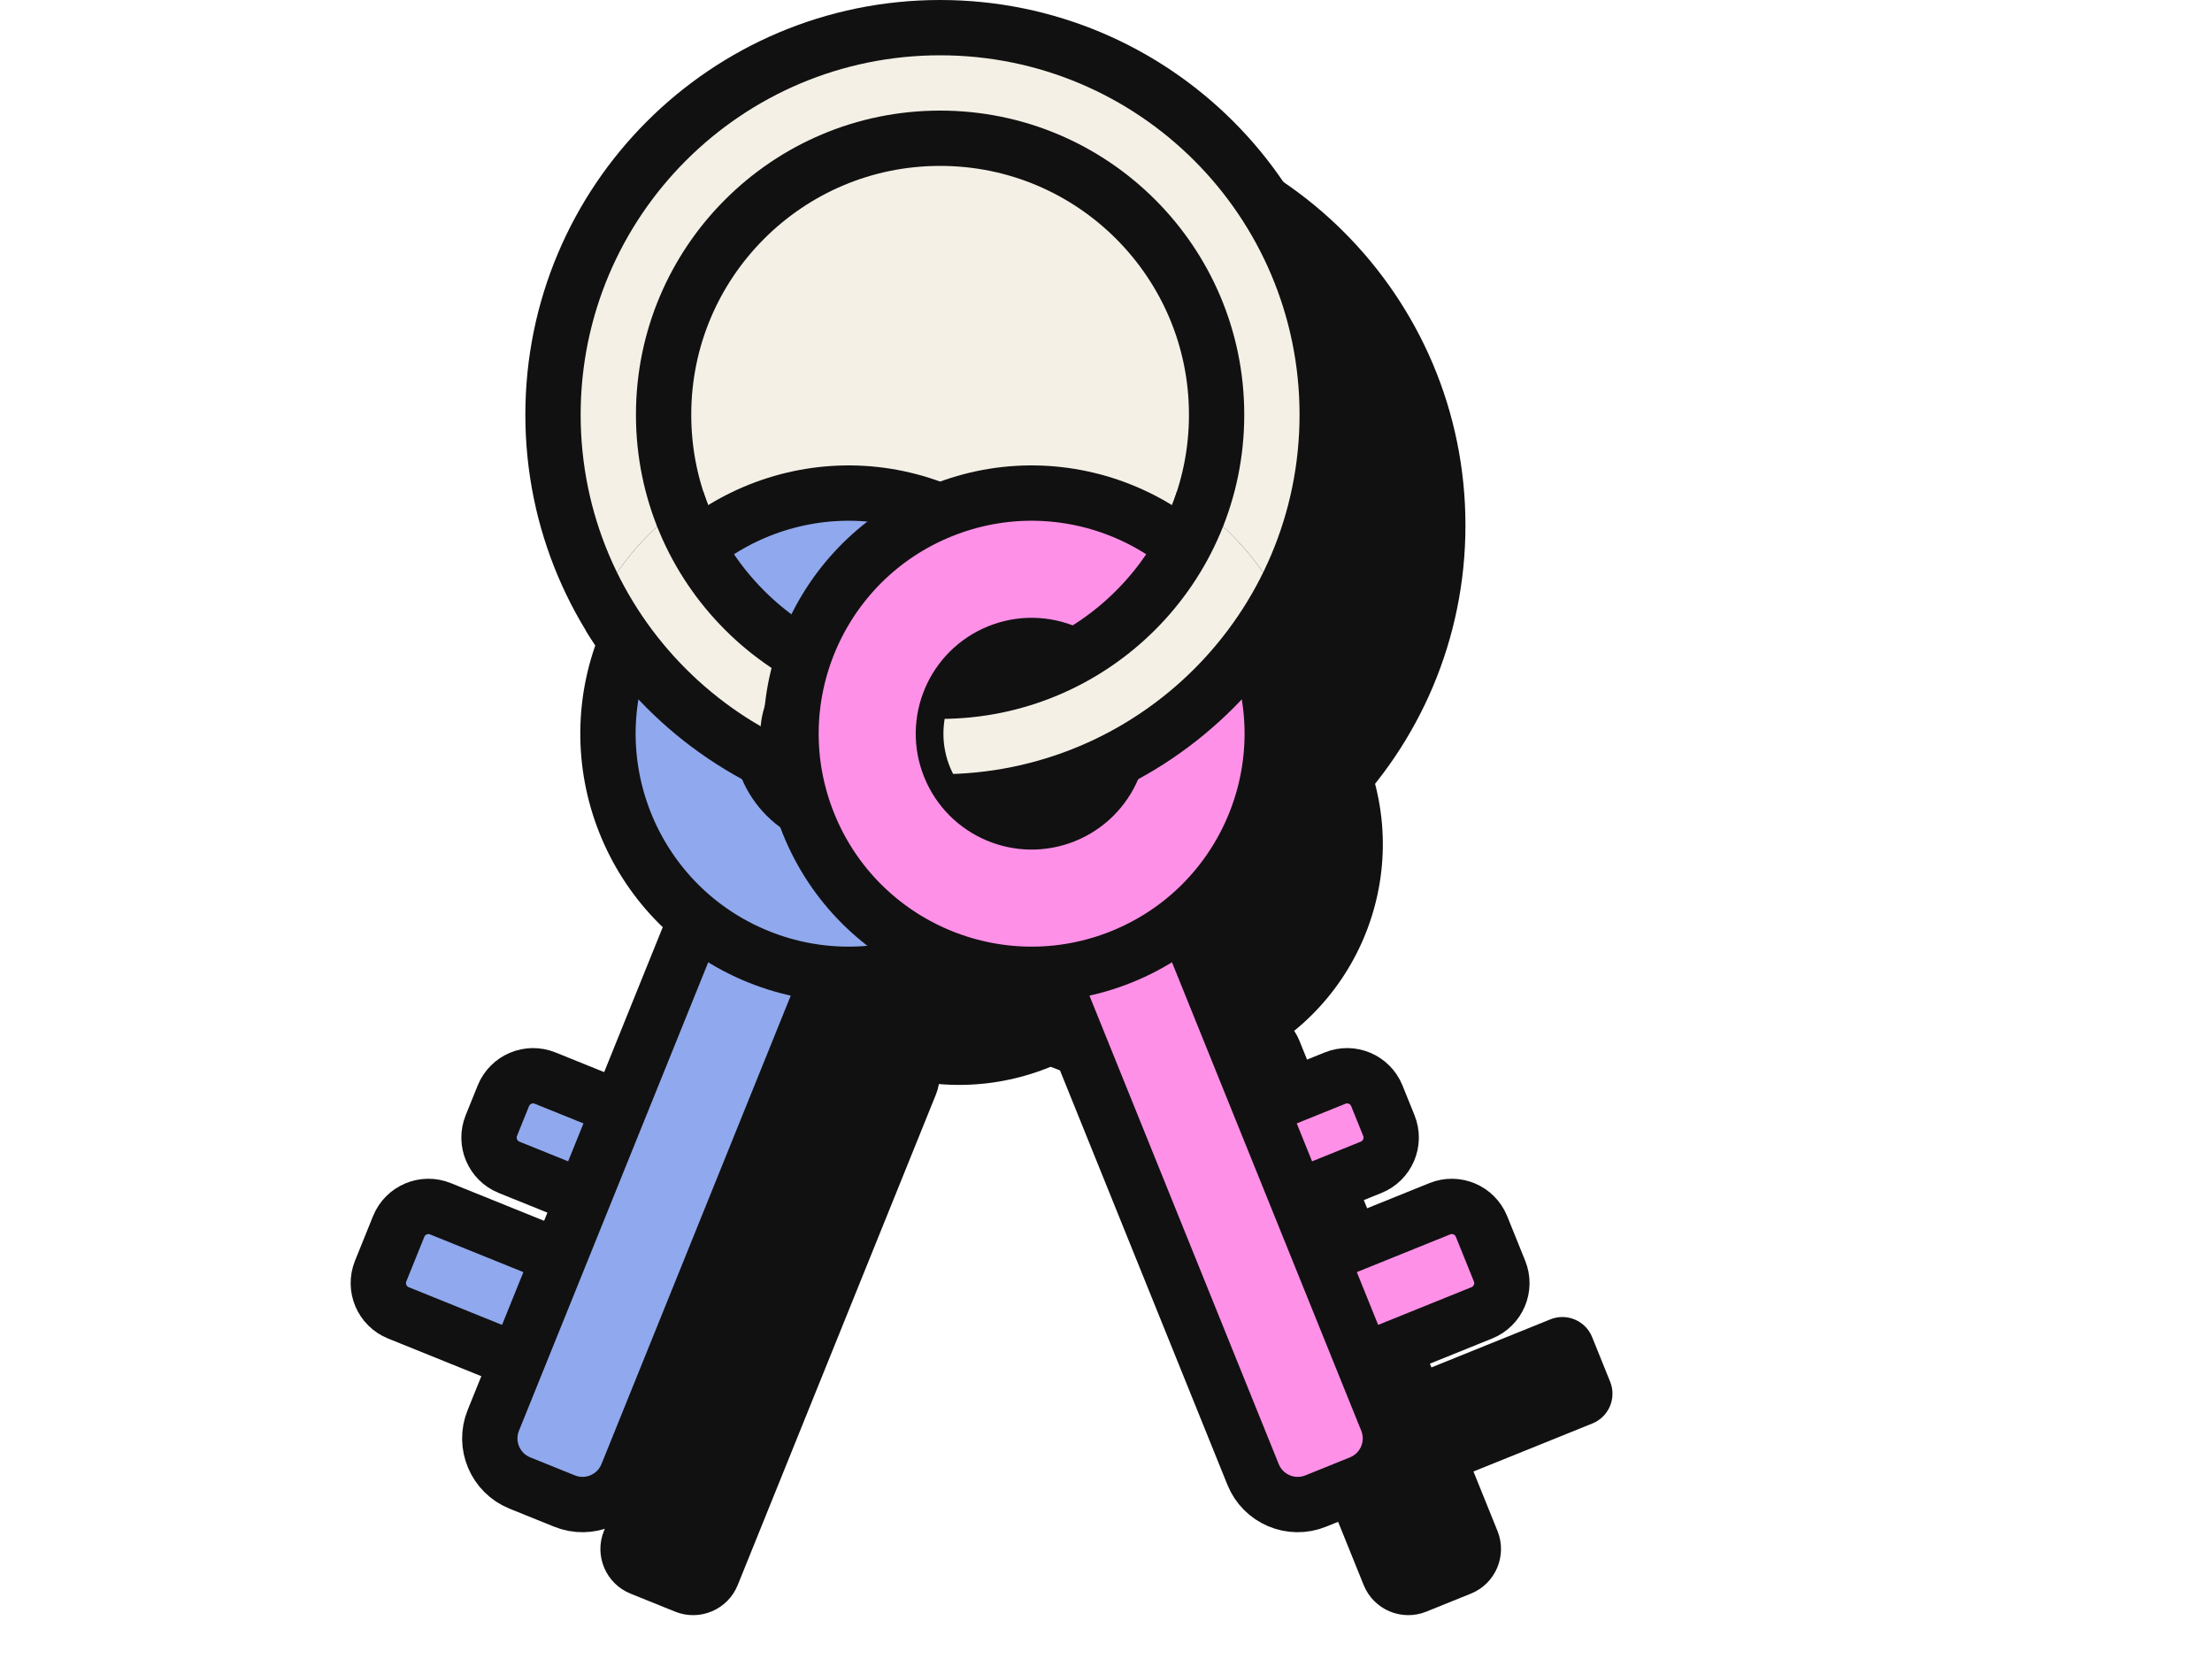
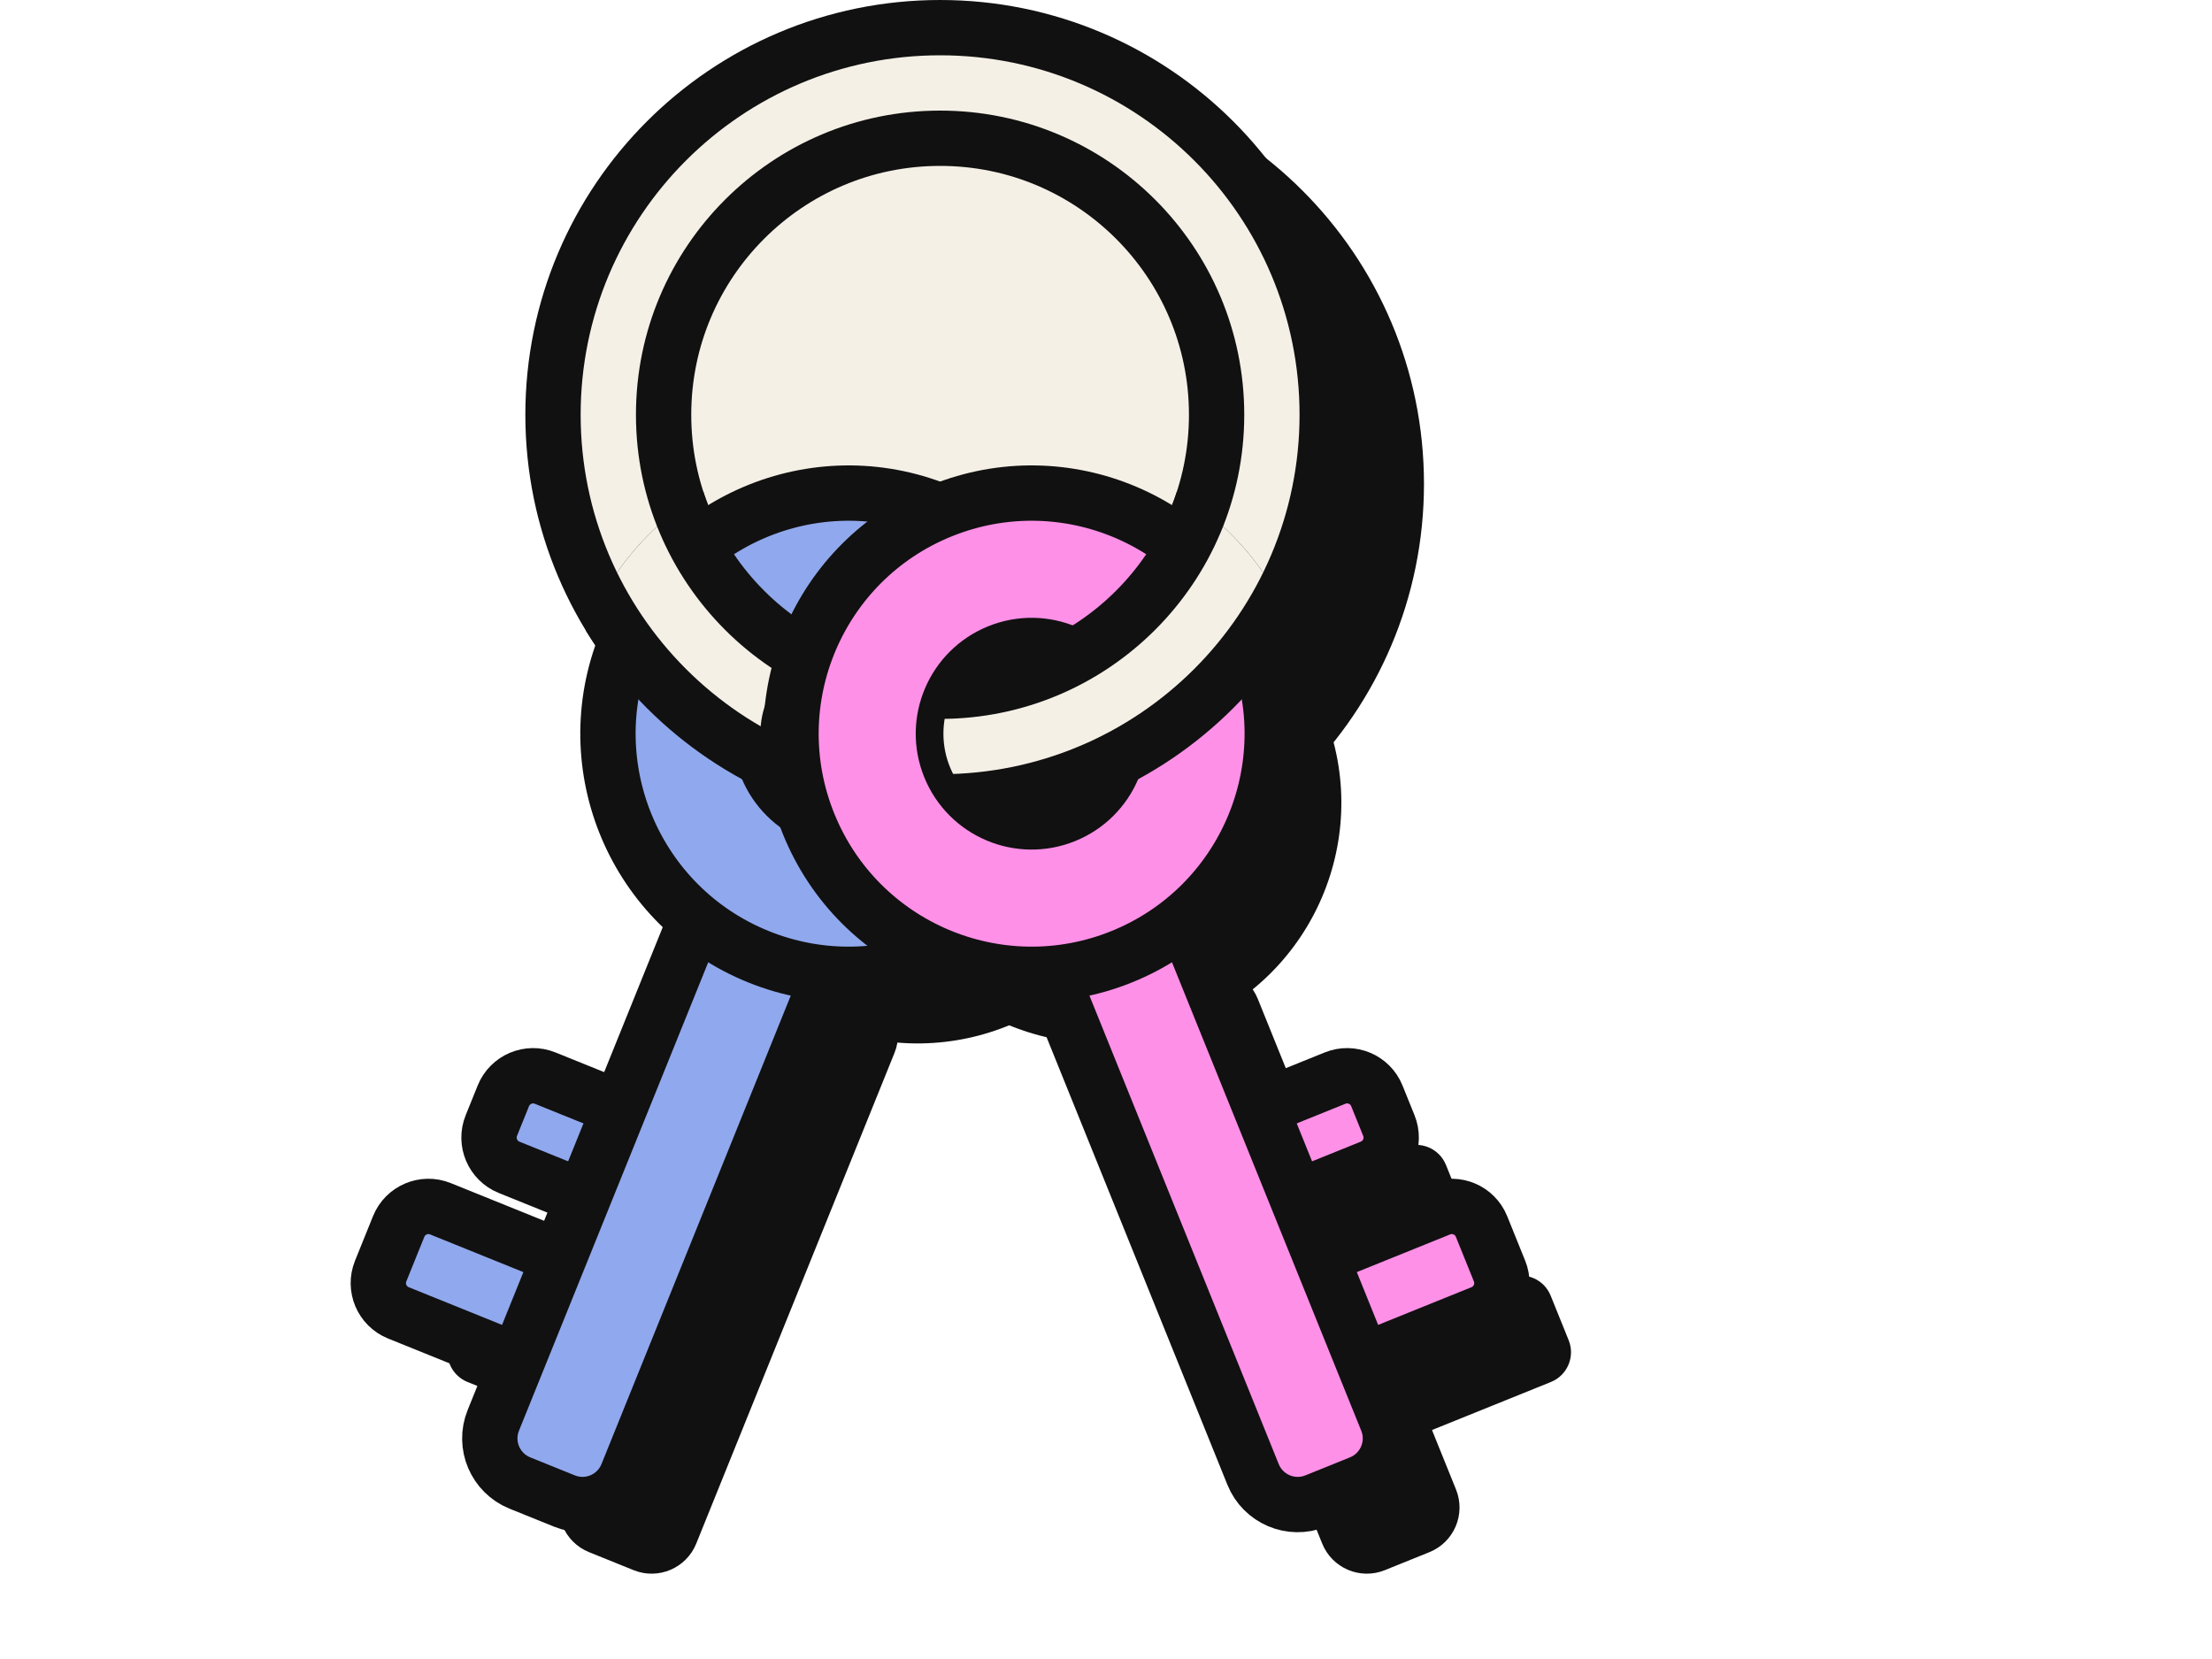
<svg xmlns="http://www.w3.org/2000/svg" viewBox="0 0 160 120">
  <defs>
    <clipPath id="kr-front0">
      <circle cx="61.38" cy="53.07" r="6.38" />
      <path transform="translate(61.38 53.07) rotate(106)" d="M -20.40 0 A 20.40 20.40 0 0 0 20.40 0 Z" />
    </clipPath>
    <clipPath id="kr-front1">
      <circle cx="74.62" cy="53.07" r="6.38" />
      <path transform="translate(74.62 53.07) rotate(74)" d="M -20.40 0 A 20.40 20.40 0 0 1 20.40 0 Z" />
    </clipPath>
  </defs>
-   <g transform="translate(8 8)">
+   <g transform="translate(5 5)">
    <circle cx="68" cy="30" r="30.0" fill="#111111" />
    <g transform="translate(61.38 53.07) rotate(112) scale(0.58 0.58)">
      <rect x="54" y="5" width="12" height="18" rx="4" fill="#111111" />
      <rect x="74" y="5" width="14" height="24" rx="4" fill="#111111" />
      <rect x="24" y="-9" width="78" height="18" rx="6" fill="#111111" />
      <circle r="30" fill="#111111" />
    </g>
    <g transform="translate(74.62 53.07) rotate(68) scale(0.58 -0.58)">
      <rect x="54" y="5" width="12" height="18" rx="4" fill="#111111" />
      <rect x="74" y="5" width="14" height="24" rx="4" fill="#111111" />
      <rect x="24" y="-9" width="78" height="18" rx="6" fill="#111111" />
      <circle r="30" fill="#111111" />
    </g>
  </g>
  <circle cx="68" cy="30" r="24" fill="#f4f0e6" />
  <circle cx="68" cy="30" r="24" fill="none" stroke="#111111" stroke-width="12" />
  <circle cx="68" cy="30" r="24" fill="none" stroke="#f4f0e6" stroke-width="4" />
  <g transform="translate(61.38 53.07) rotate(112) scale(0.58 0.58)">
    <rect x="54" y="5" width="12" height="18" rx="4" fill="#90a8ed" stroke="#111111" stroke-width="6.9" />
    <rect x="74" y="5" width="14" height="24" rx="4" fill="#90a8ed" stroke="#111111" stroke-width="6.9" />
    <rect x="24" y="-9" width="78" height="18" rx="6" fill="#90a8ed" stroke="#111111" stroke-width="6.9" />
    <circle r="30" fill="#90a8ed" stroke="#111111" stroke-width="6.9" />
    <circle r="11" fill="#f4f0e6" stroke="#111111" stroke-width="6.9" />
  </g>
  <g clip-path="url(#kr-front0)">
    <circle cx="68" cy="30" r="24" fill="none" stroke="#111111" stroke-width="12" />
    <circle cx="68" cy="30" r="24" fill="none" stroke="#f4f0e6" stroke-width="4" />
  </g>
  <g transform="translate(74.62 53.07) rotate(68) scale(0.58 -0.58)">
    <rect x="54" y="5" width="12" height="18" rx="4" fill="#ff90e8" stroke="#111111" stroke-width="6.9" />
    <rect x="74" y="5" width="14" height="24" rx="4" fill="#ff90e8" stroke="#111111" stroke-width="6.9" />
    <rect x="24" y="-9" width="78" height="18" rx="6" fill="#ff90e8" stroke="#111111" stroke-width="6.9" />
    <circle r="30" fill="#ff90e8" stroke="#111111" stroke-width="6.9" />
    <circle r="11" fill="#f4f0e6" stroke="#111111" stroke-width="6.9" />
  </g>
  <g clip-path="url(#kr-front1)">
    <circle cx="68" cy="30" r="24" fill="none" stroke="#111111" stroke-width="12" />
    <circle cx="68" cy="30" r="24" fill="none" stroke="#f4f0e6" stroke-width="4" />
  </g>
</svg>
